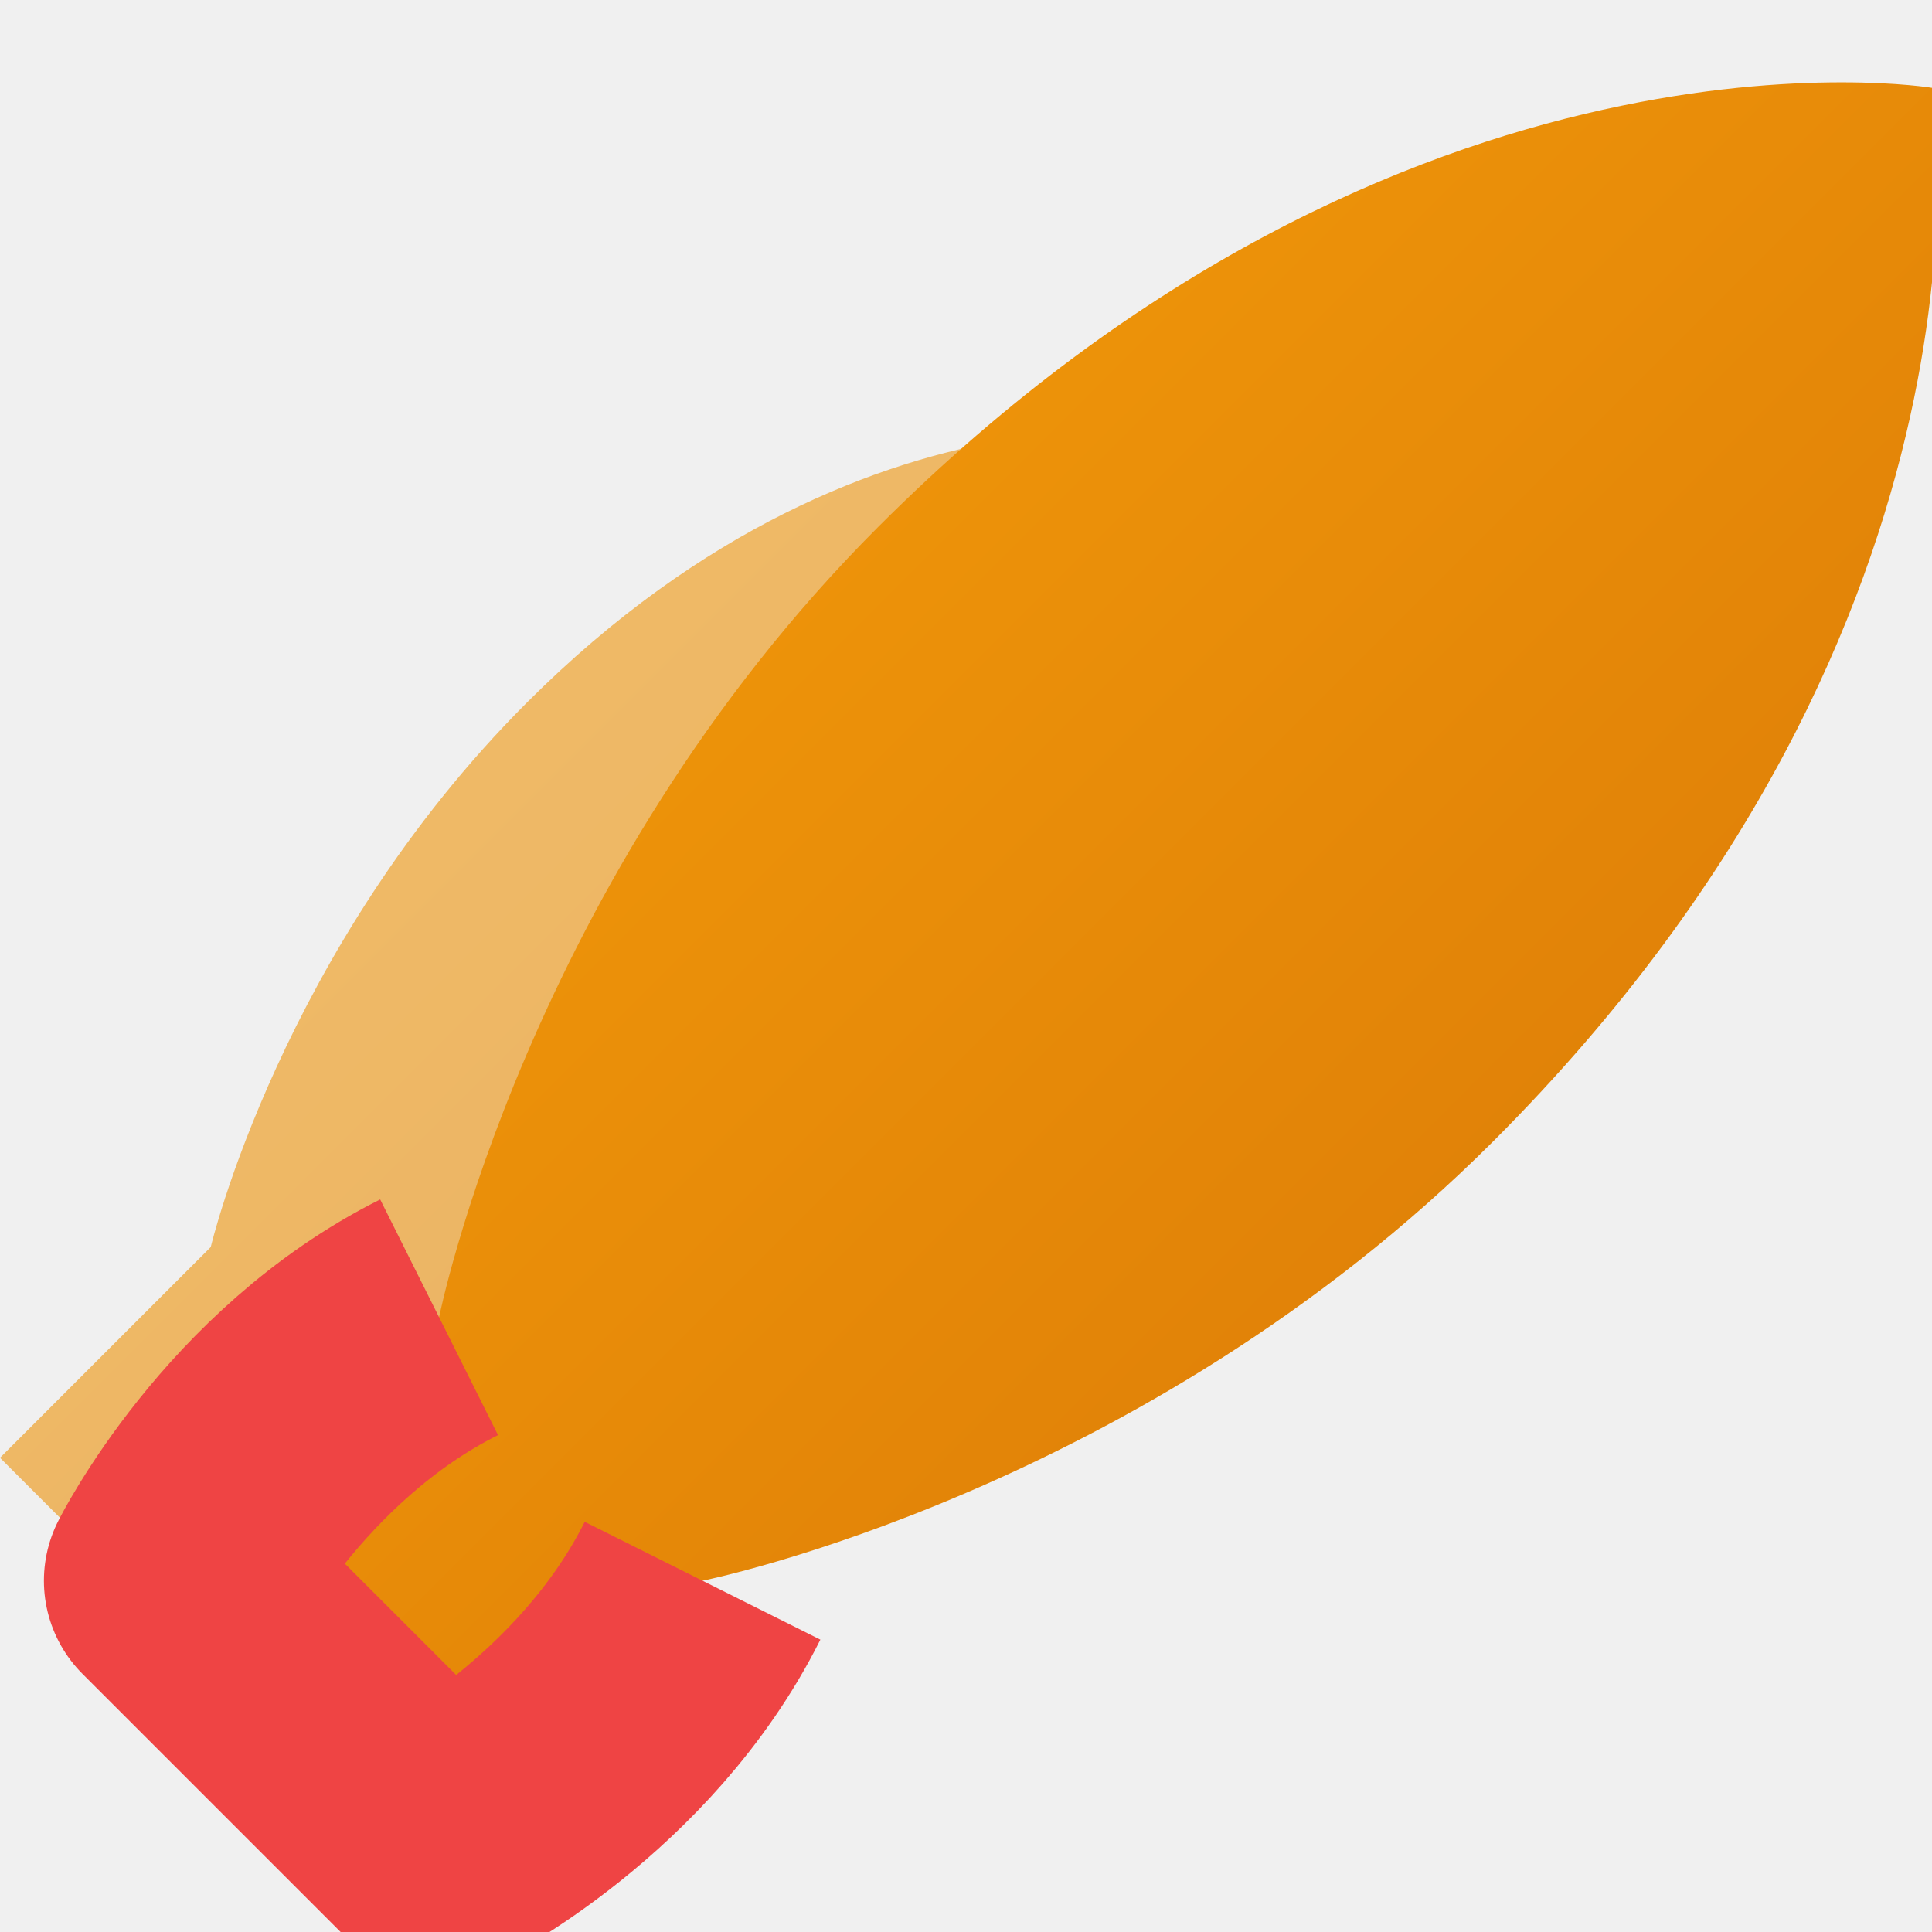
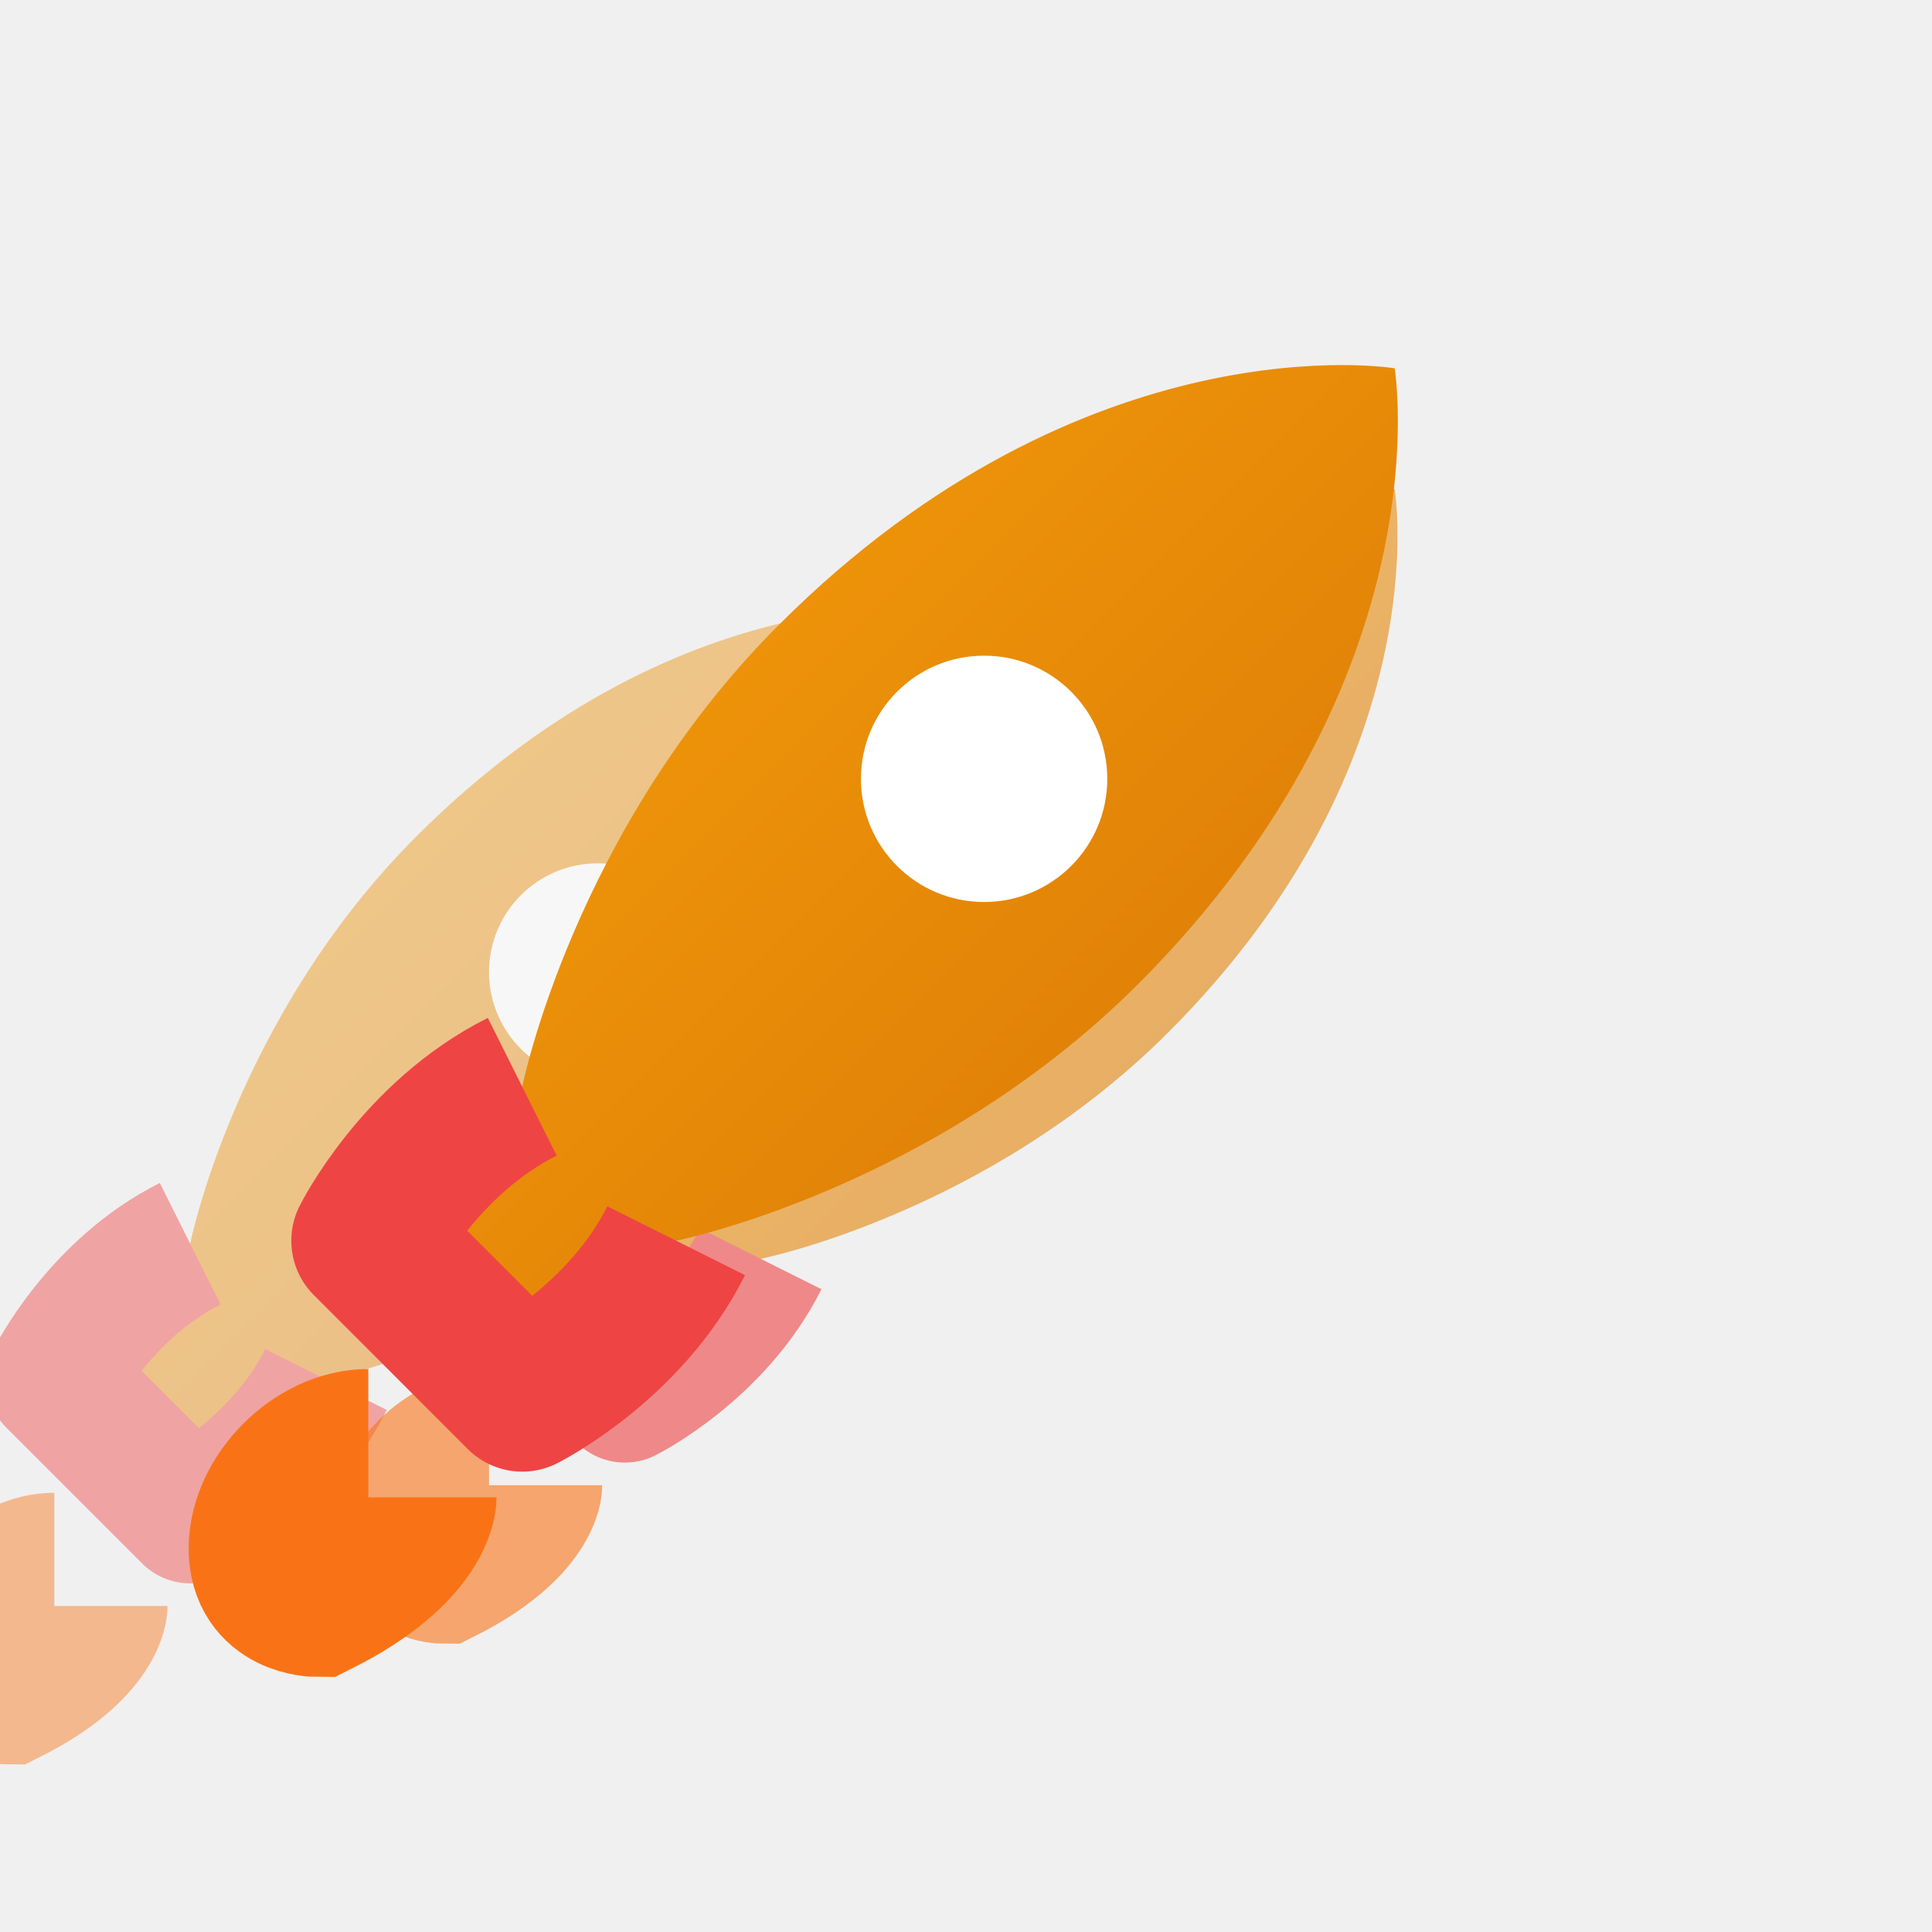
- <svg xmlns="http://www.w3.org/2000/svg" width="16" height="16" viewBox="2 2.5 11 11" fill="none">
-   <path opacity="0.6" d="M9 5C9 5 7 4.5 5 6.5C3.6 7.9 3.2 9.6 3.2 9.6L2 10.8L3.2 12L4.4 10.8C4.4 10.8 6.1 10.4 7.5 9C9.5 7 9 5 9 5Z" fill="url(#goldGrad)" />
-   <path d="M13 3C13 3 10 2.5 7 5.5C5 7.5 4.5 10 4.5 10L3 11.5L4.5 13L6 11.5C6 11.5 8.5 11 10.5 9C13.5 6 13 3 13 3Z" fill="url(#goldGrad)" />
-   <path d="M4.5 10C3.5 10.5 3 11.5 3 11.5L4.5 13C4.5 13 5.5 12.5 6 11.5" stroke="#ef4444" stroke-width="1.5" stroke-linejoin="round" />
+ <svg xmlns="http://www.w3.org/2000/svg" xmlns:xlink="http://www.w3.org/1999/xlink" width="16" height="16" viewBox="0 0 16 16" fill="none">
  <defs>
    <linearGradient id="goldGrad" x1="4.5" y1="3" x2="13" y2="11.5" gradientUnits="userSpaceOnUse">
      <stop offset="0%" stop-color="#f59e0b" />
      <stop offset="100%" stop-color="#d97706" />
    </linearGradient>
+     <g id="single-rocket">
+       <path d="M13 3C13 3 10 2.5 7 5.5C5 7.5 4.5 10 4.5 10L3 11.5L4.5 13L6 11.5C6 11.5 8.5 11 10.5 9C13.5 6 13 3 13 3Z" fill="url(#goldGrad)" />
+       <path d="M4.5 10C3.5 10.5 3 11.5 3 11.5L4.5 13C4.5 13 5.5 12.5 6 11.5" stroke="#ef4444" stroke-width="1.5" stroke-linejoin="round" />
+       <path d="M3 13.5C2.5 13.5 2 14 2 14.5C2 15 2.5 15 2.5 15C3.5 14.5 3.5 14 3.5 14" stroke="#f97316" stroke-width="1.5" />
+       <circle cx="9" cy="7" r="1.2" fill="#ffffff" />
+     </g>
  </defs>
+   <use href="#single-rocket" xlink:href="#single-rocket" opacity="0.45" transform="translate(-1.8, 2.8) scale(0.75)" />
+   <use href="#single-rocket" xlink:href="#single-rocket" opacity="0.6" transform="translate(1.8, 1.8) scale(0.75)" />
+   <use href="#single-rocket" xlink:href="#single-rocket" transform="translate(0.5, 0.5) scale(0.85)" />
</svg>
